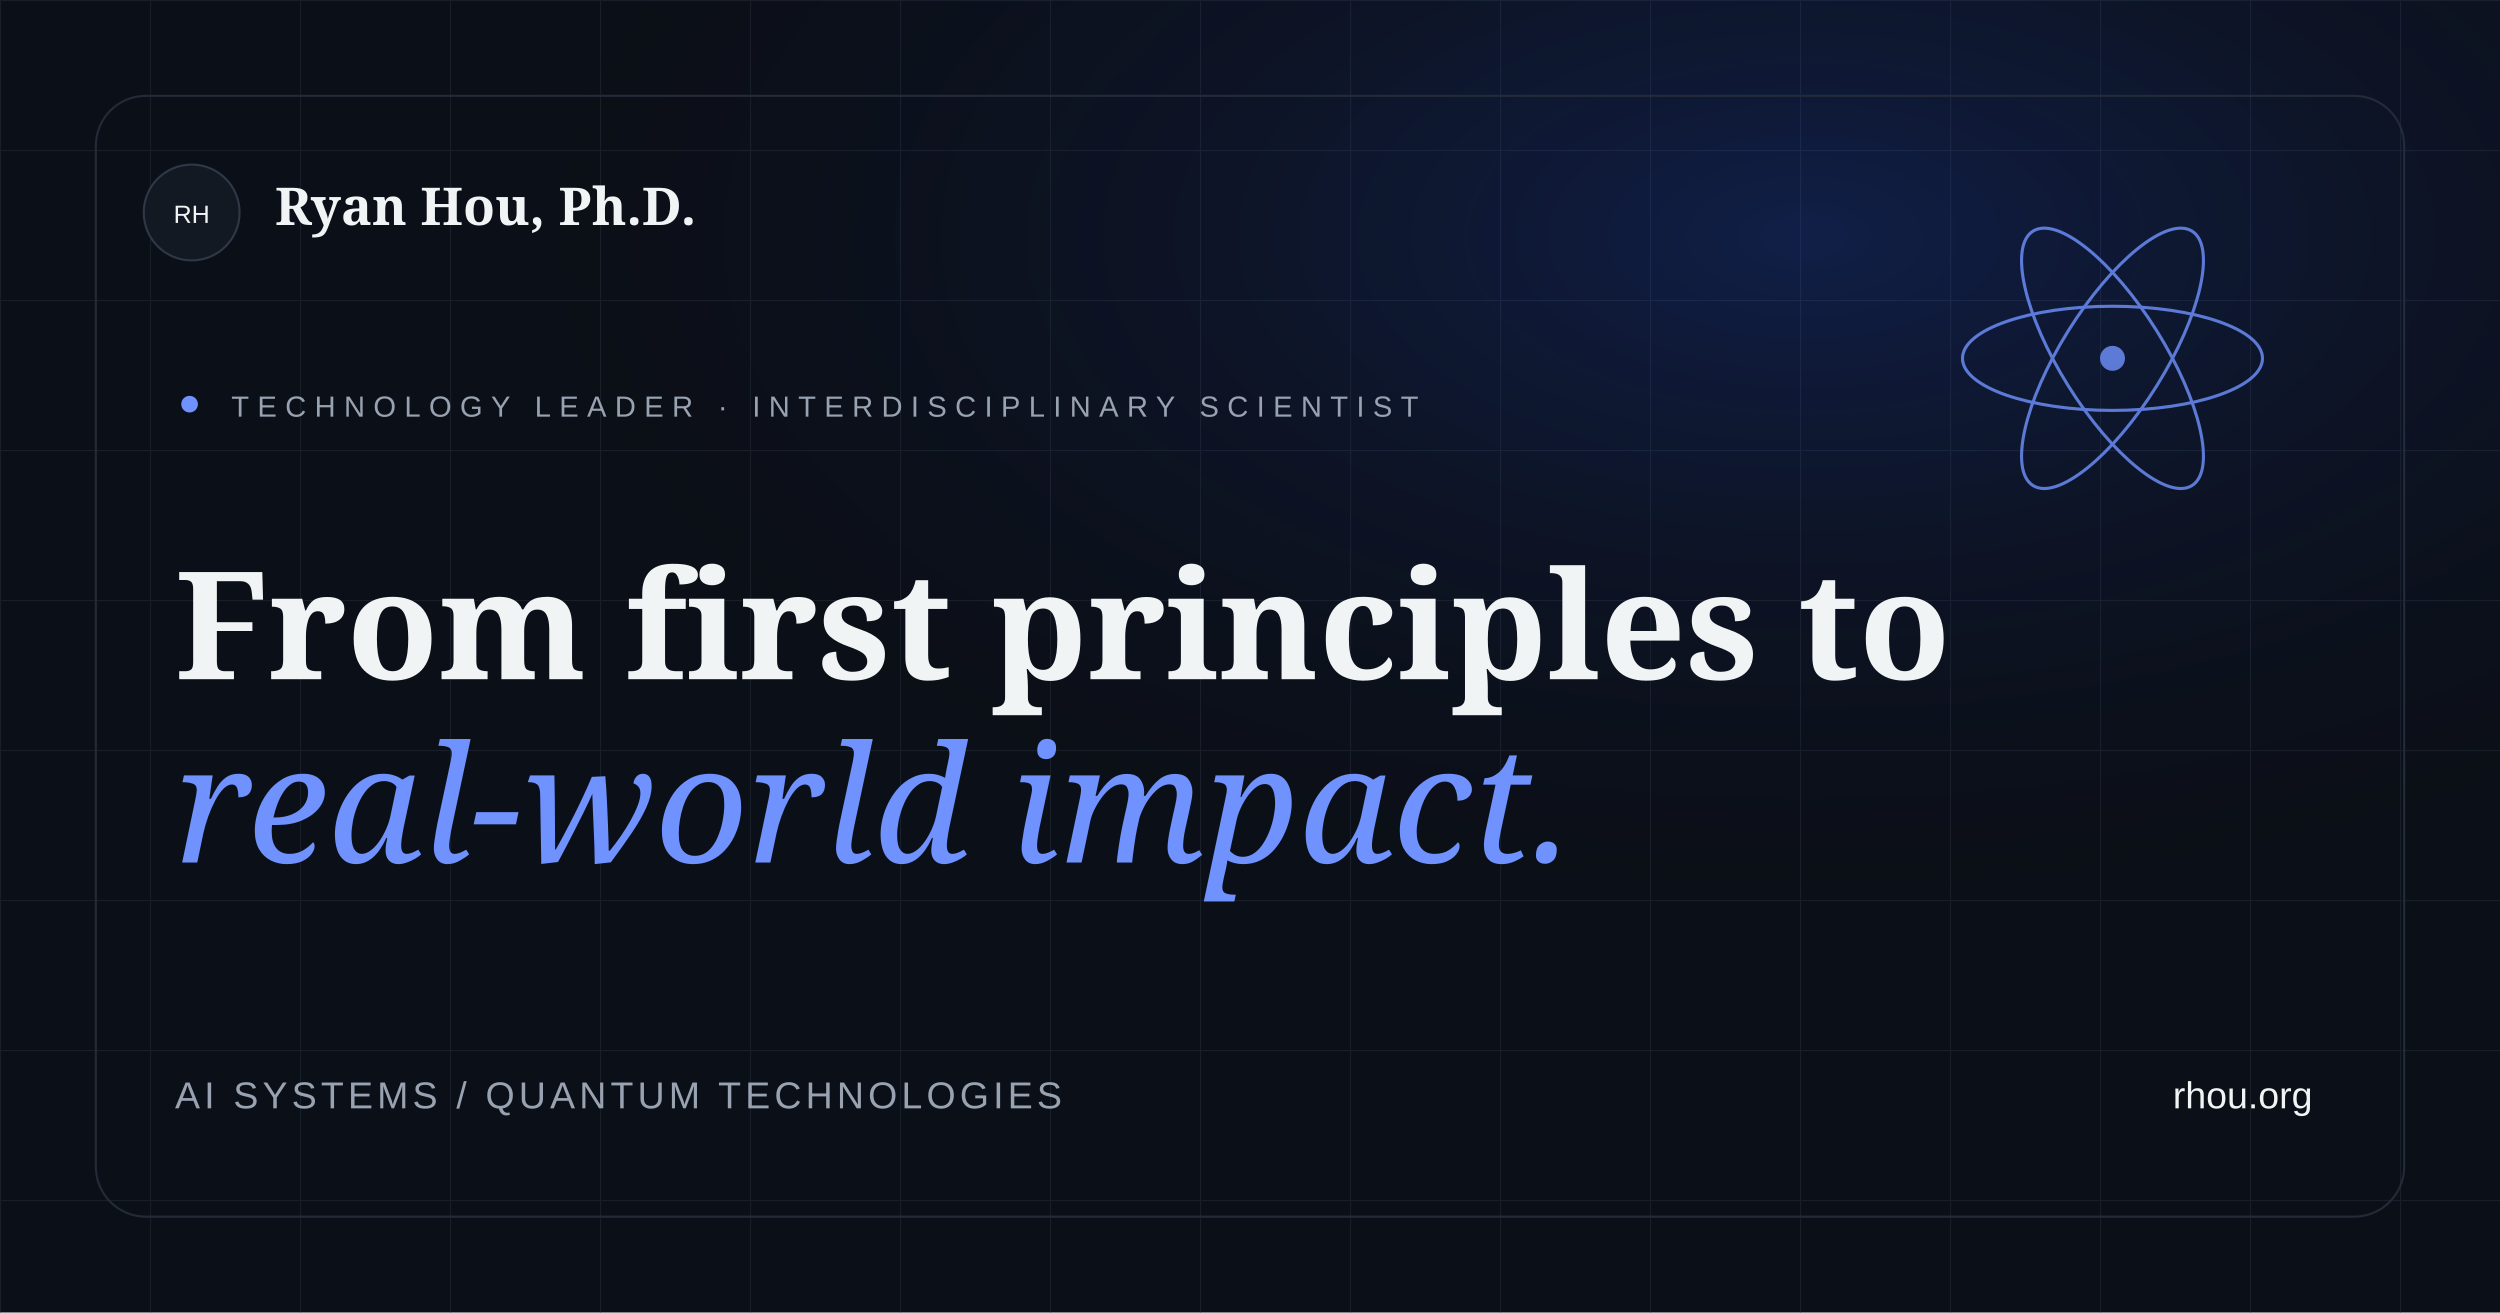
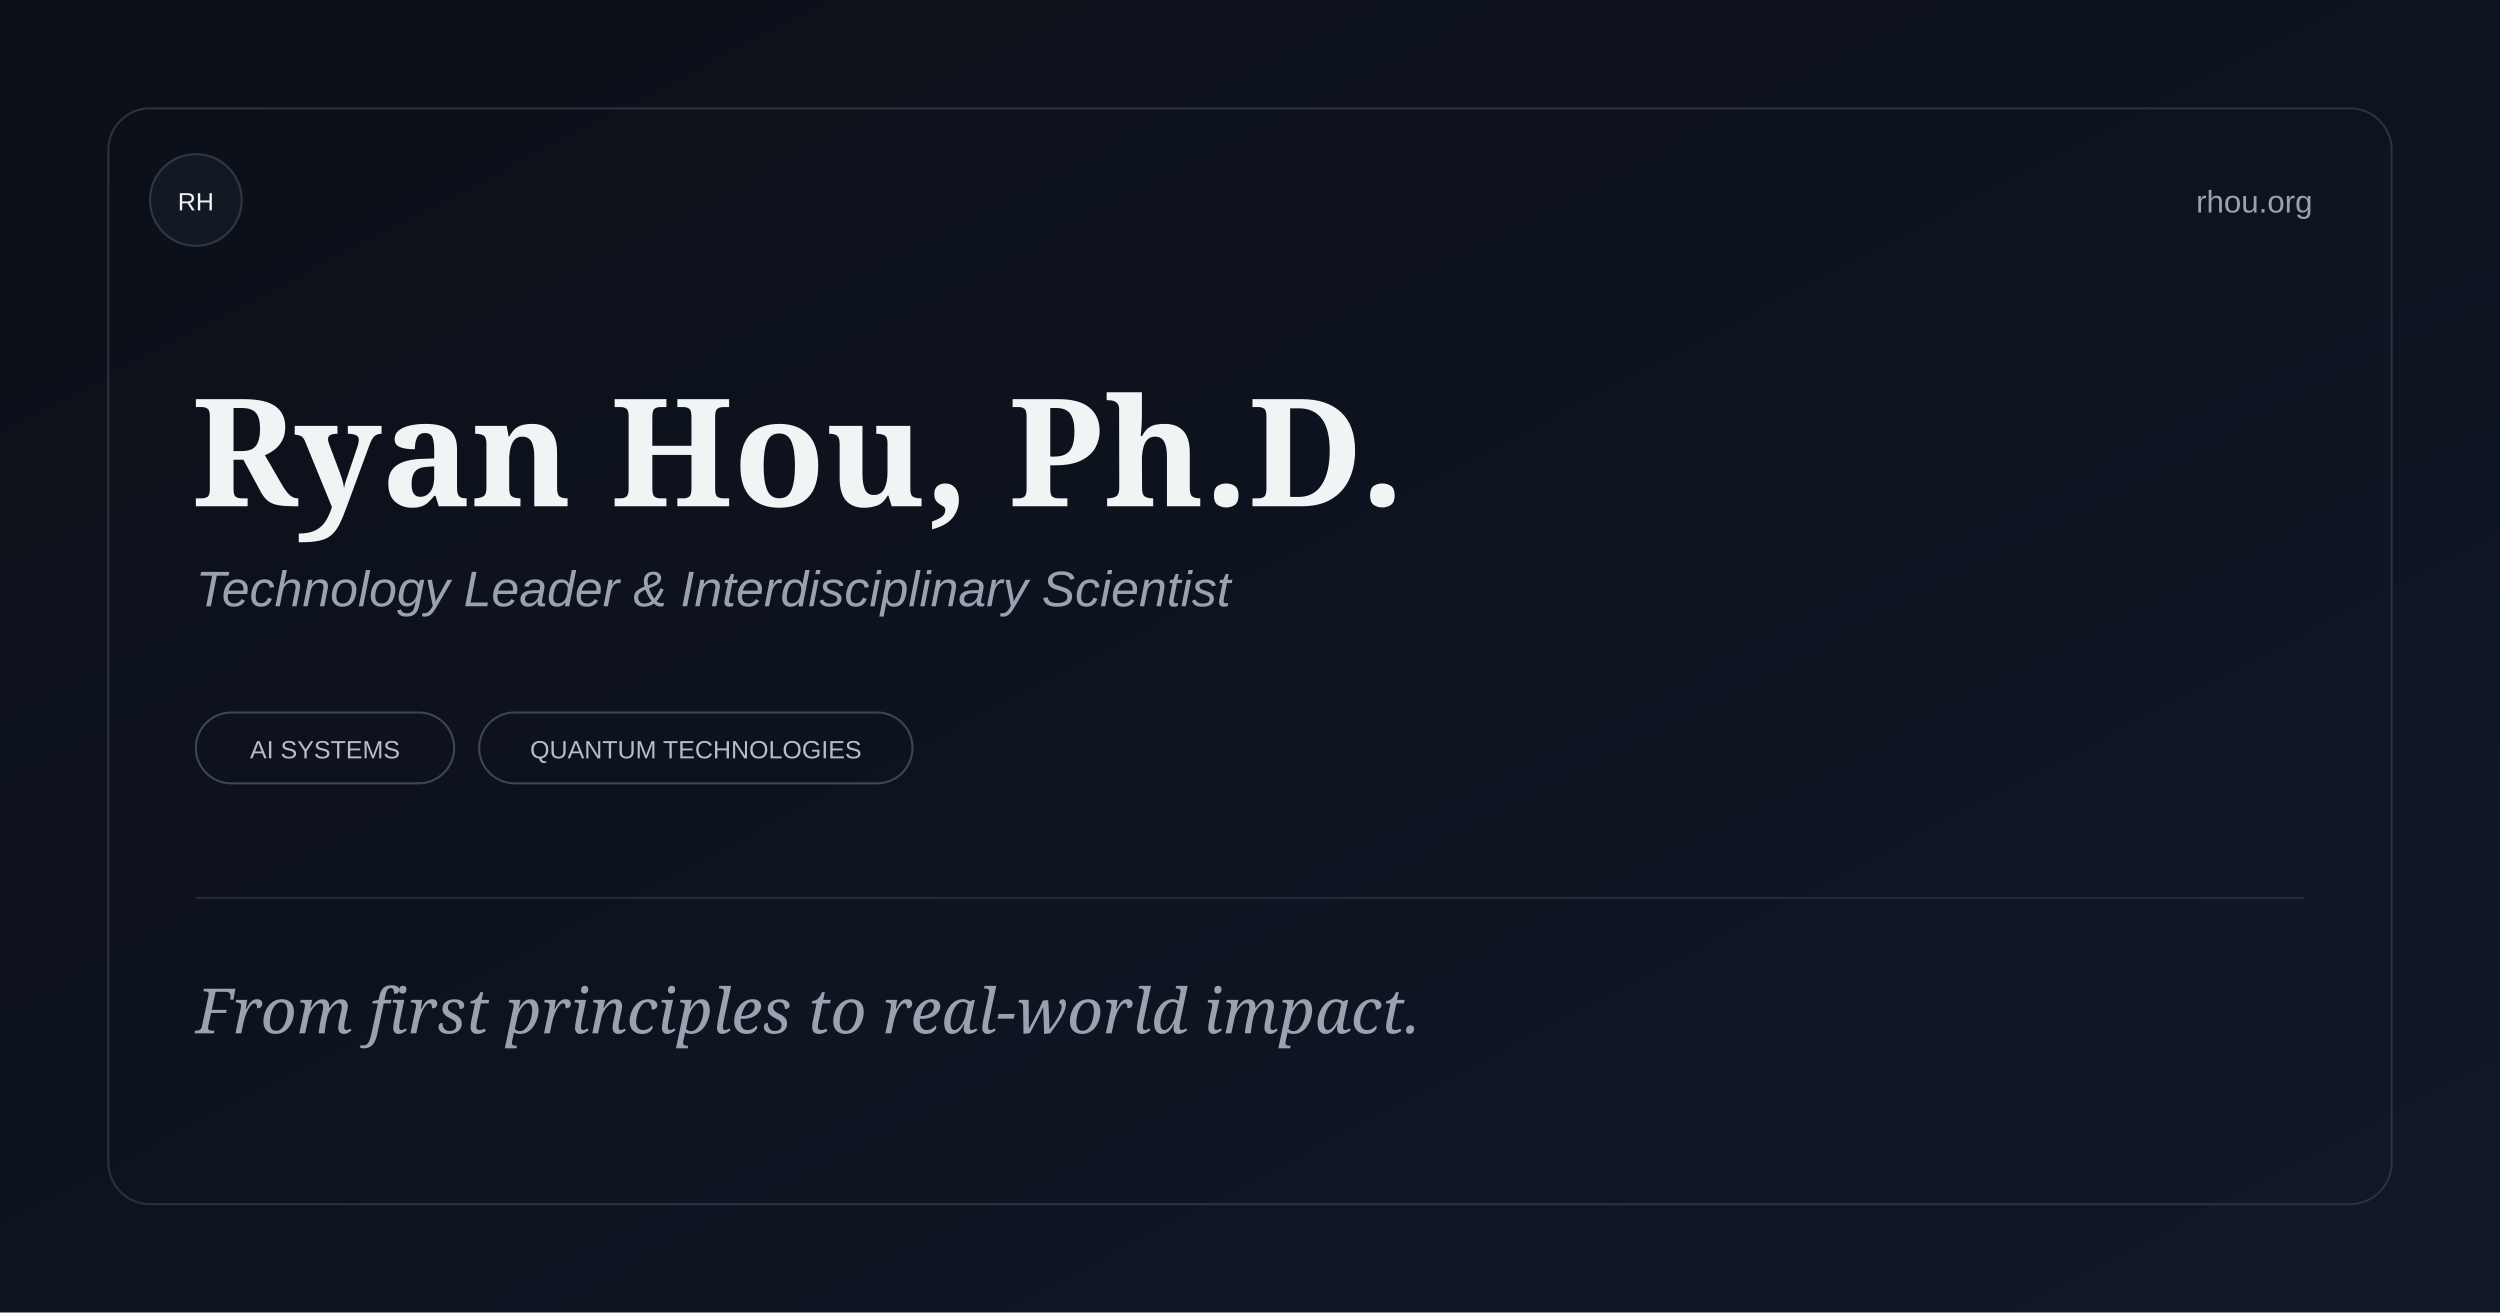
<svg xmlns="http://www.w3.org/2000/svg" width="1200" height="630" viewBox="0 0 1200 630">
  <defs>
-     <pattern id="grid" width="72" height="72" patternUnits="userSpaceOnUse">
-       <path d="M72 0H0V72" fill="none" stroke="#242b38" stroke-width="1" opacity=".55" />
-     </pattern>
-     <radialGradient id="glow" cx="72%" cy="18%" r="55%">
-       <stop offset="0" stop-color="#2457f5" stop-opacity=".22" />
-       <stop offset="1" stop-color="#0b0f17" stop-opacity="0" />
-     </radialGradient>
+     <linearGradient id="wash" x1="0" y1="0" x2="1" y2="1">
+       <stop offset="0" stop-color="#0b0f17" />
+       <stop offset="1" stop-color="#101827" />
+     </linearGradient>
  </defs>
-   <rect width="1200" height="630" fill="#0b0f17" />
-   <rect width="1200" height="630" fill="url(#grid)" />
-   <rect width="1200" height="630" fill="url(#glow)" />
-   <rect x="46" y="46" width="1108" height="538" rx="24" fill="none" stroke="#242b38" />
-   <circle cx="92" cy="102" r="23" fill="#121923" stroke="#303847" />
-   <text x="92" y="107" text-anchor="middle" fill="#f1f4f5" font-family="Arial, sans-serif" font-size="12">RH</text>
-   <text x="132" y="108" fill="#f1f4f5" font-family="Georgia, serif" font-size="25" font-weight="600">Ryan Hou, Ph.D.</text>
-   <circle cx="91" cy="194" r="4" fill="#6f92ff" />
-   <text x="111" y="200" fill="#98a2b1" font-family="Arial, sans-serif" font-size="14" letter-spacing="4">TECHNOLOGY LEADER · INTERDISCIPLINARY SCIENTIST</text>
-   <text x="84" y="326" fill="#f1f4f5" font-family="Georgia, serif" font-size="72" font-weight="600">From first principles to</text>
-   <text x="84" y="414" fill="#6f92ff" font-family="Georgia, serif" font-size="78" font-style="italic">real-world impact.</text>
-   <text x="84" y="532" fill="#98a2b1" font-family="Arial, sans-serif" font-size="18" letter-spacing="2">AI SYSTEMS  /  QUANTUM TECHNOLOGIES</text>
-   <text x="1110" y="532" text-anchor="end" fill="#f1f4f5" font-family="Arial, sans-serif" font-size="18">rhou.org</text>
-   <g transform="translate(1014 172)" fill="none" stroke="#6f92ff" stroke-width="1.5" opacity=".8">
-     <ellipse rx="72" ry="25" transform="rotate(58)" />
-     <ellipse rx="72" ry="25" transform="rotate(-58)" />
-     <ellipse rx="72" ry="25" />
-     <circle r="6" fill="#6f92ff" stroke="none" />
-   </g>
+   <rect width="1200" height="630" fill="url(#wash)" />
+   <rect x="52" y="52" width="1096" height="526" rx="20" fill="none" stroke="#2a3240" />
+   <circle cx="94" cy="96" r="22" fill="#121923" stroke="#303847" />
+   <text x="94" y="101" text-anchor="middle" fill="#f1f4f5" font-family="Arial, sans-serif" font-size="12">RH</text>
+   <text x="1110" y="102" text-anchor="end" fill="#98a2b1" font-family="Arial, sans-serif" font-size="15">rhou.org</text>
+   <text x="92" y="243" fill="#f1f4f5" font-family="Georgia, serif" font-size="72" font-weight="600">Ryan Hou, Ph.D.</text>
+   <text x="94" y="291" fill="#98a2b1" font-family="Arial, sans-serif" font-size="24" font-style="italic">Technology Leader &amp; Interdisciplinary Scientist</text>
+   <rect x="94" y="342" width="124" height="34" rx="17" fill="none" stroke="#3b4658" />
+   <text x="156" y="364" text-anchor="middle" fill="#b6bdc8" font-family="Arial, sans-serif" font-size="12">AI SYSTEMS</text>
+   <rect x="230" y="342" width="208" height="34" rx="17" fill="none" stroke="#3b4658" />
+   <text x="334" y="364" text-anchor="middle" fill="#b6bdc8" font-family="Arial, sans-serif" font-size="12">QUANTUM TECHNOLOGIES</text>
+   <line x1="94" y1="431" x2="1106" y2="431" stroke="#242b38" />
+   <text x="94" y="496" fill="#98a2b1" font-family="Georgia, serif" font-size="30" font-style="italic">From first principles to real-world impact.</text>
</svg>
